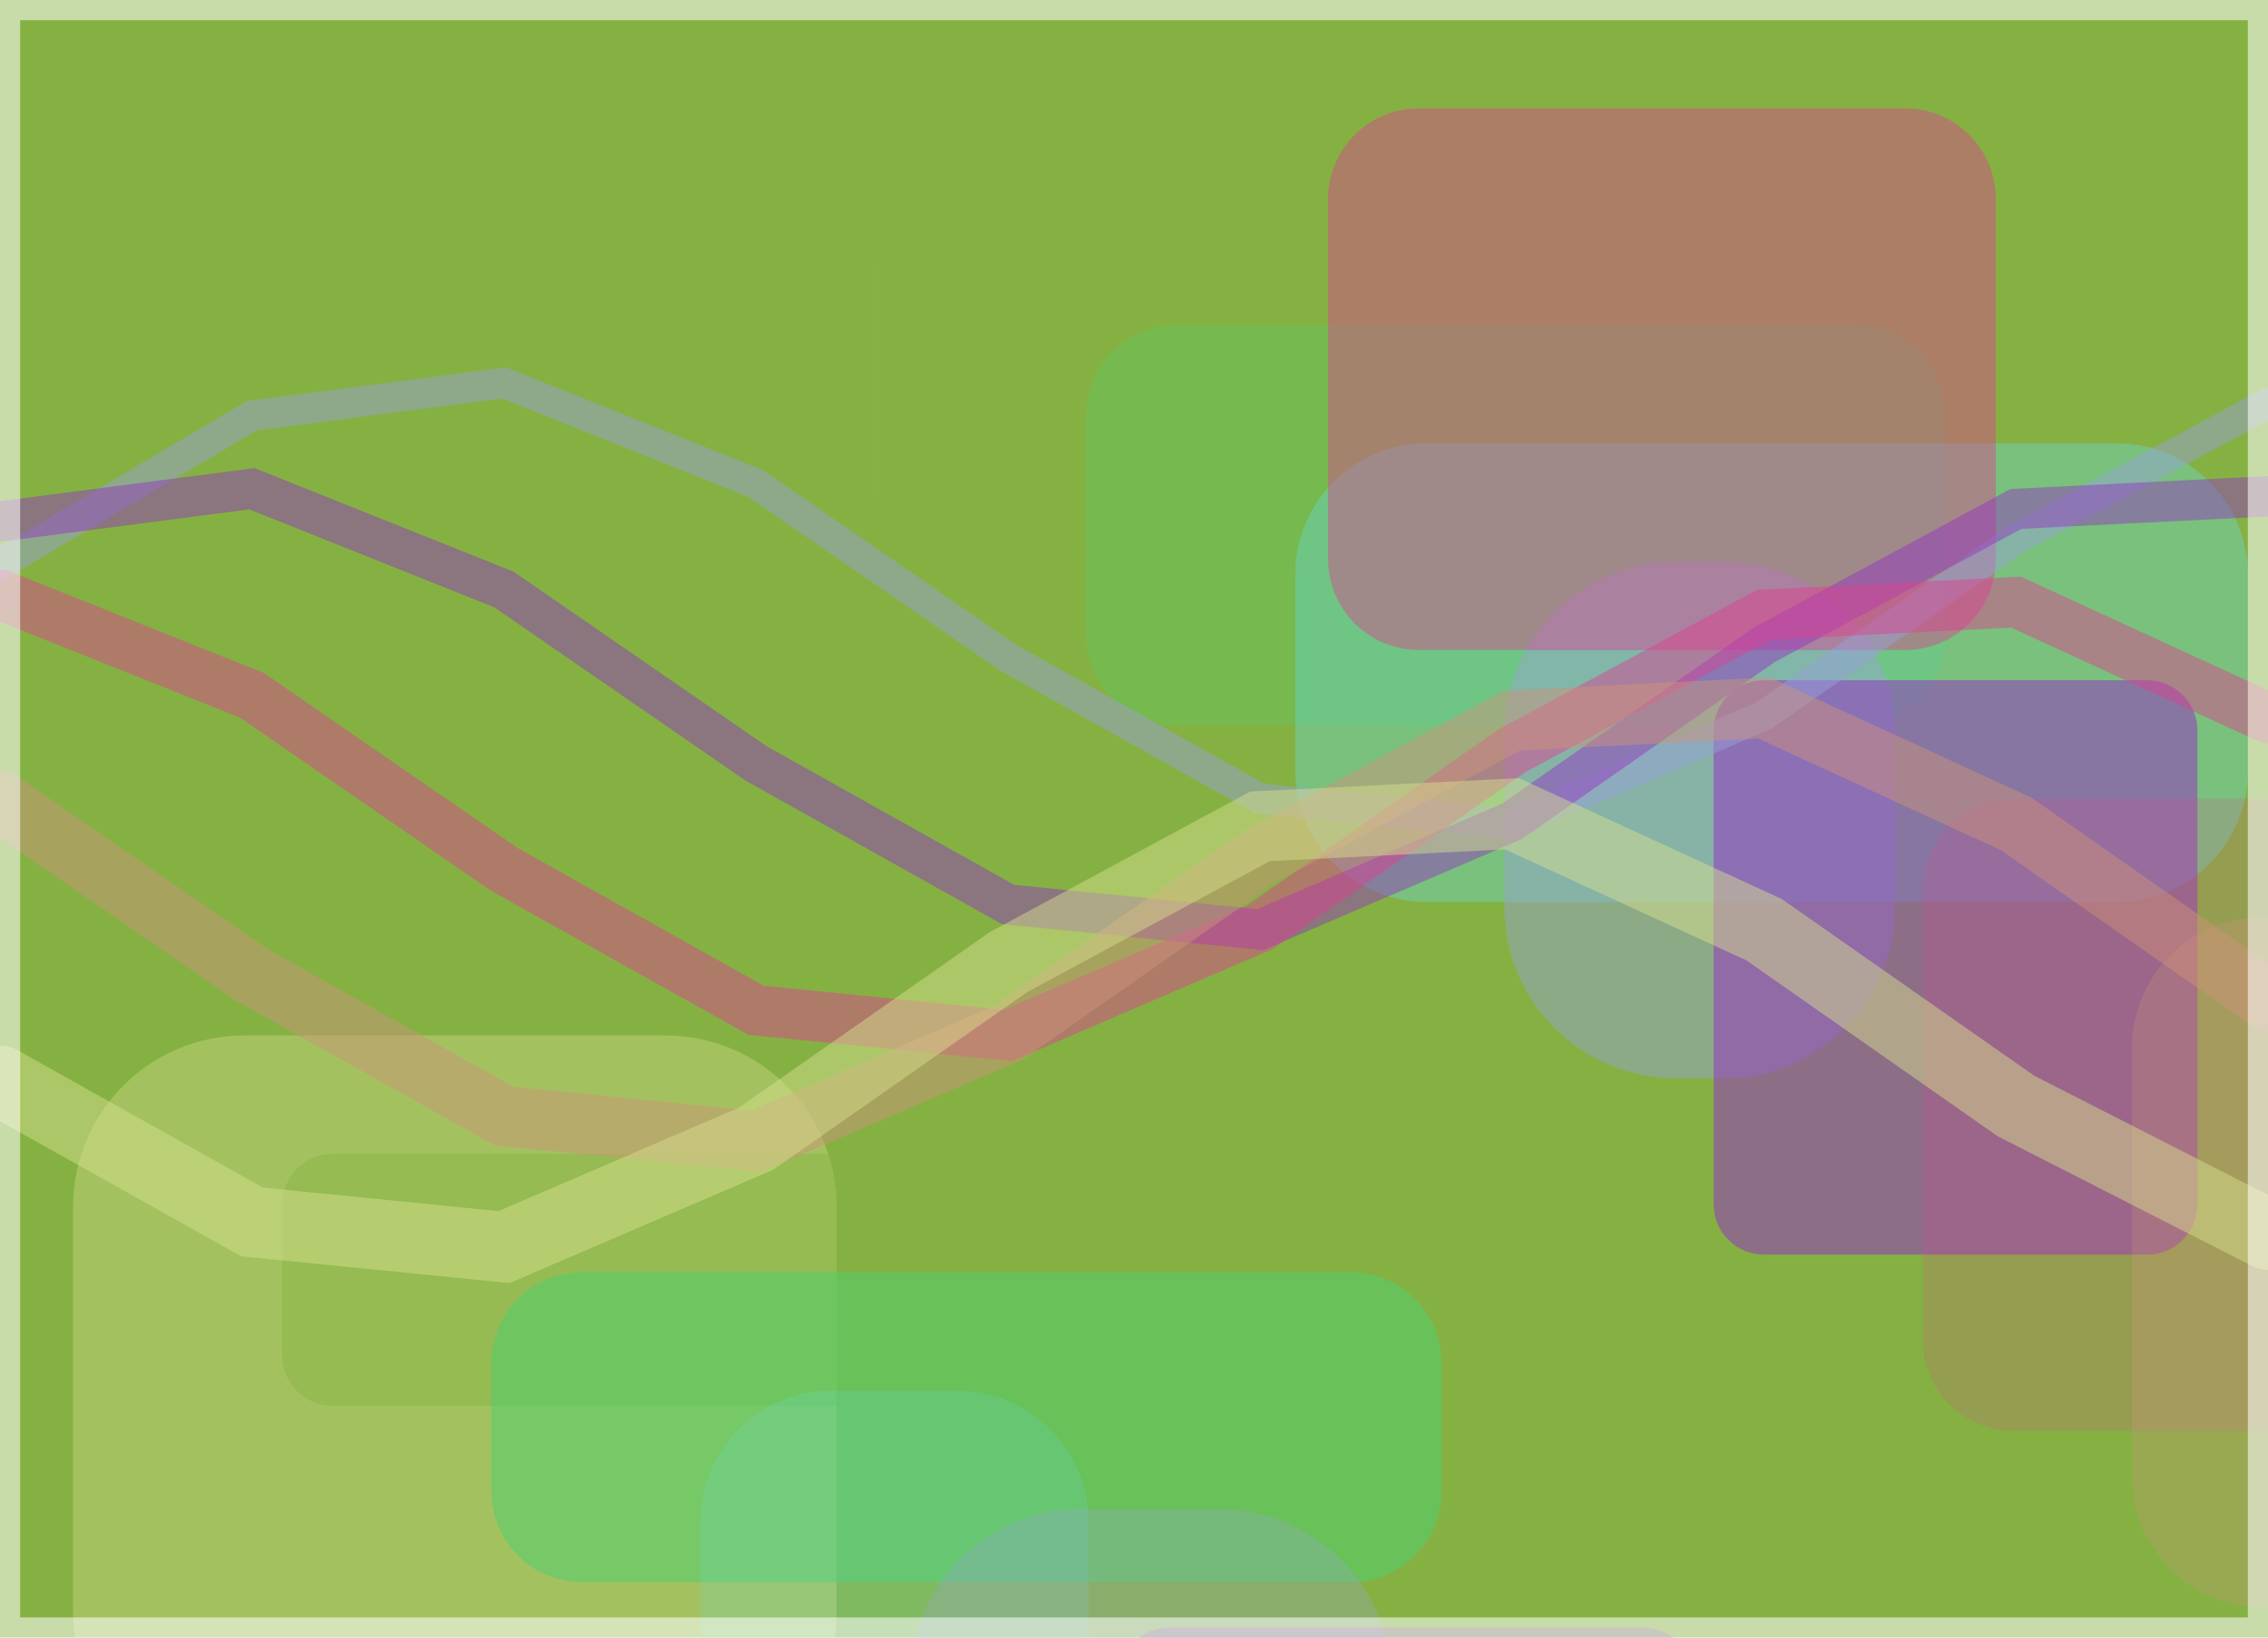
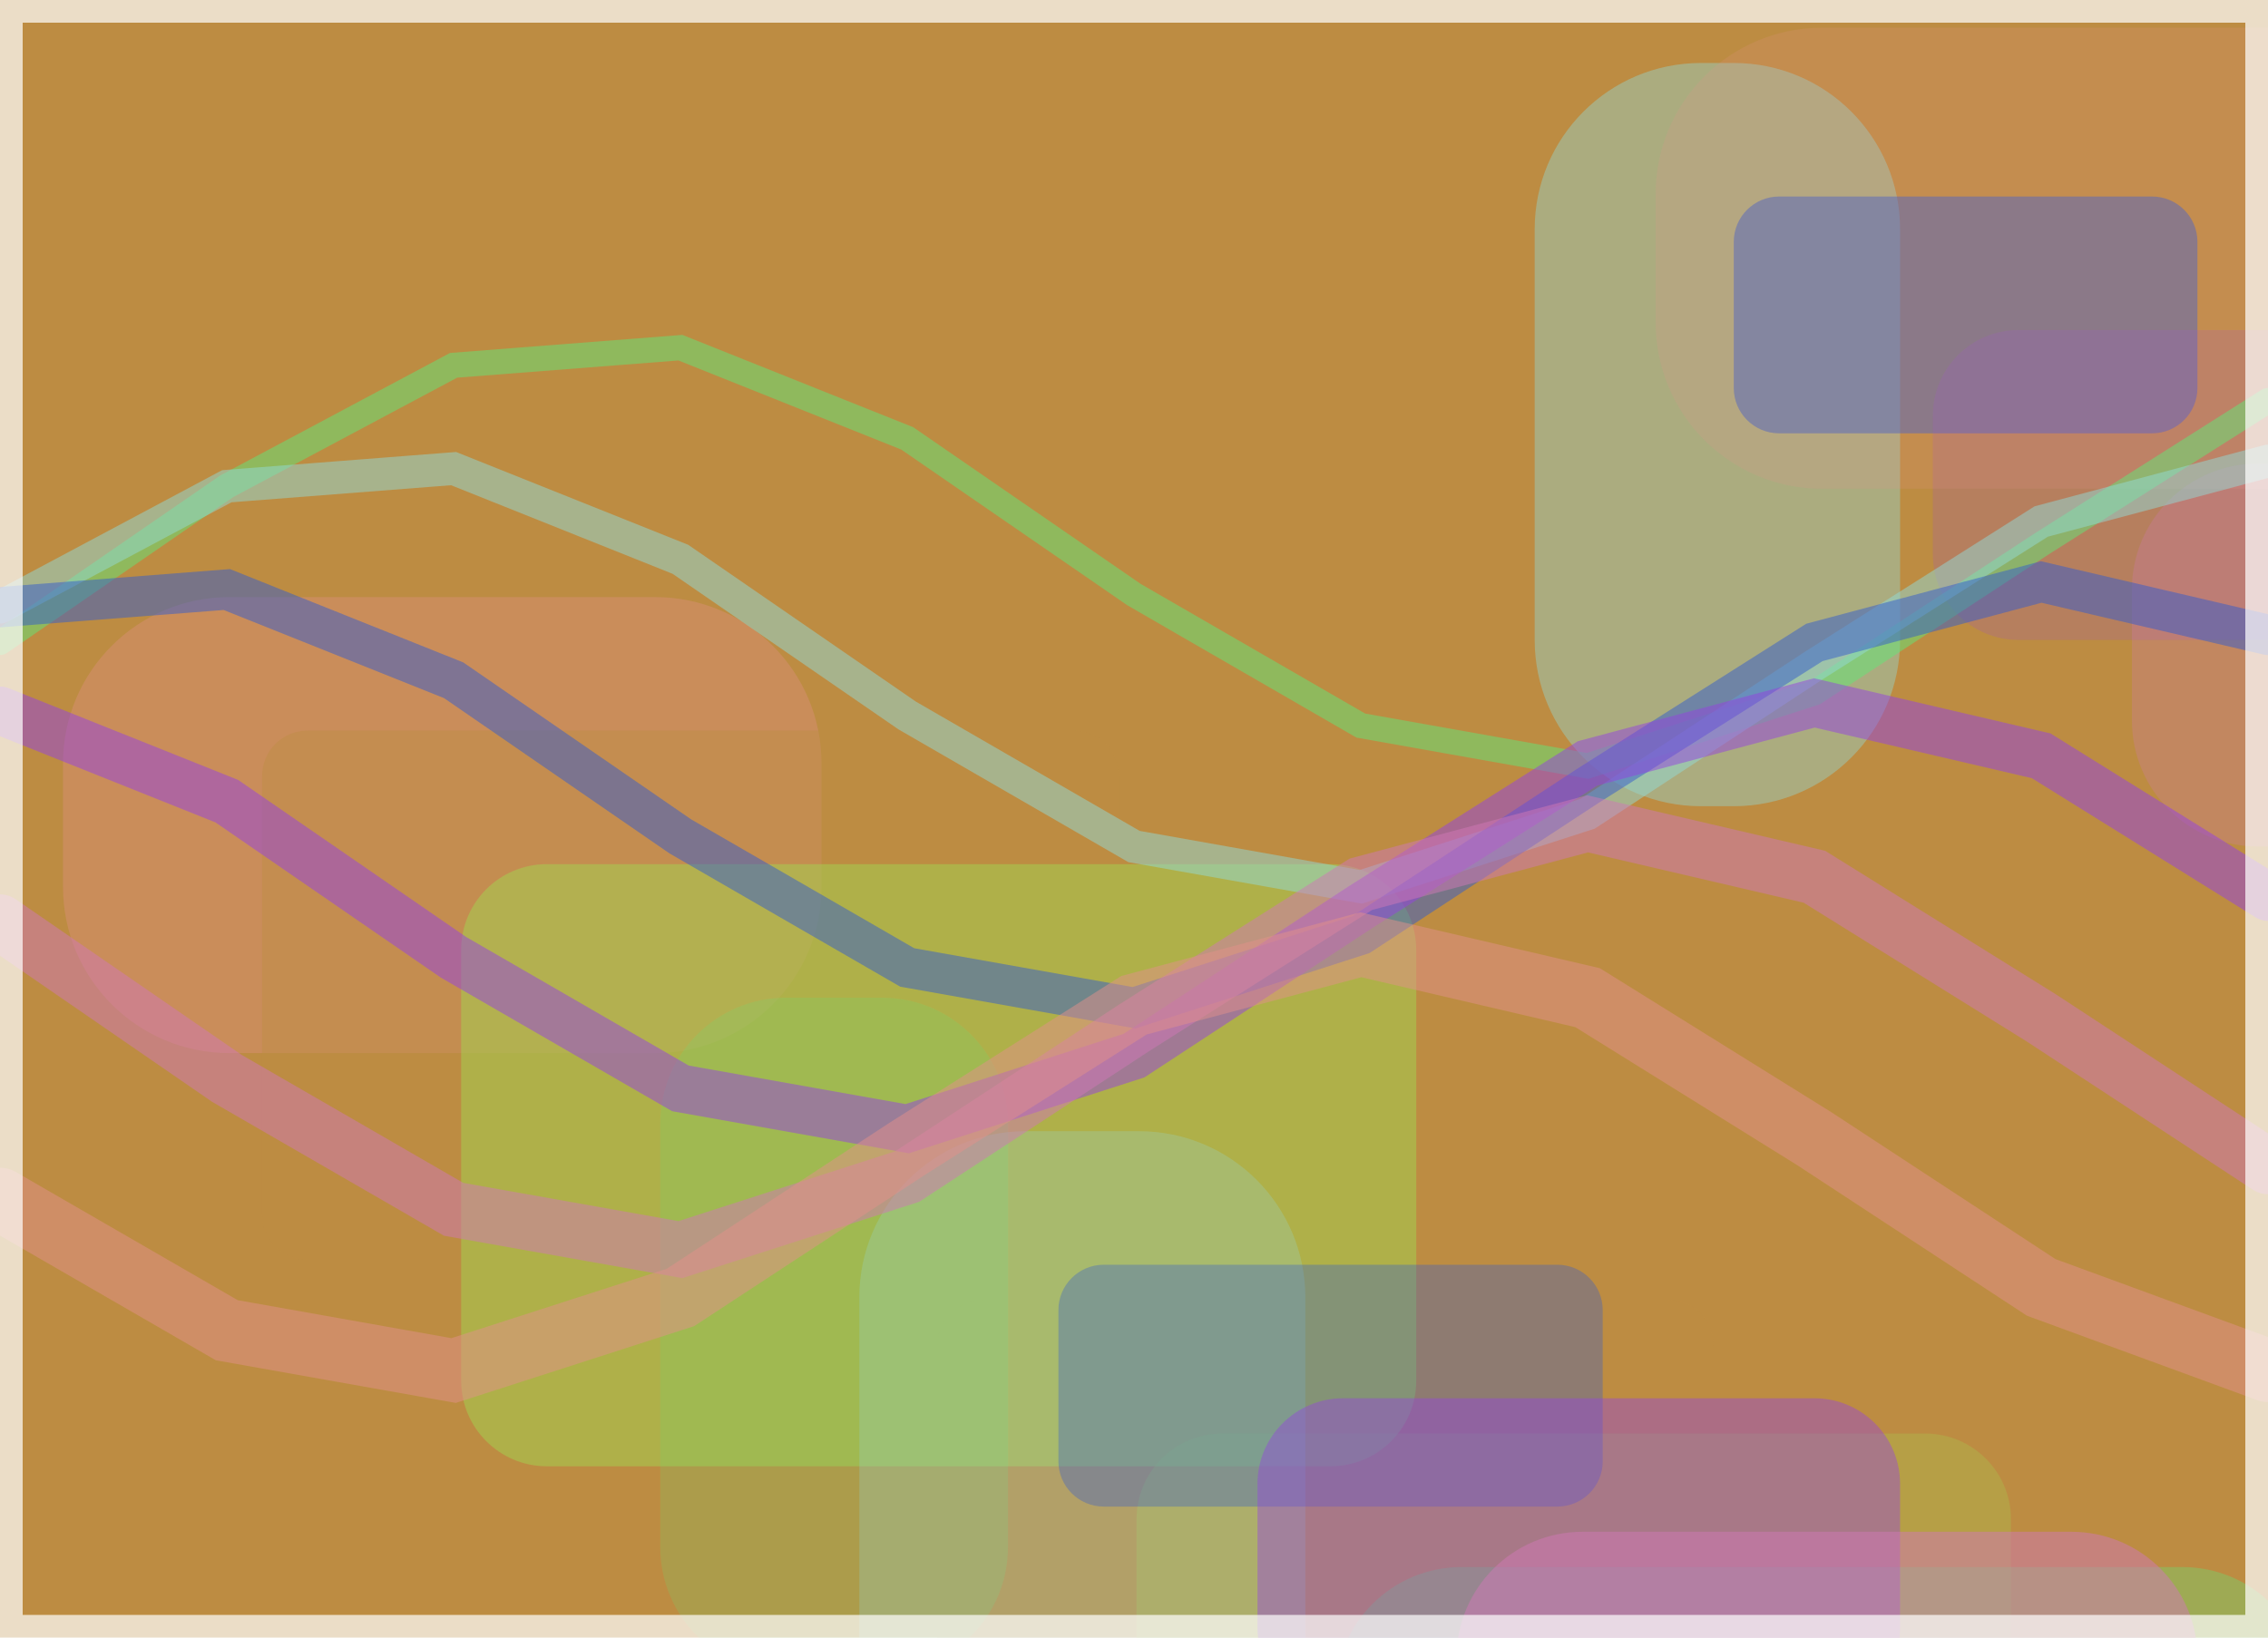
<svg xmlns="http://www.w3.org/2000/svg" viewBox="0 0 900 650" role="img" aria-label="Spring Orchard Air abstract painting">
-   <rect width="900" height="650" fill="hsl(84, 45%, 48%)" />
-   <rect x="348" y="82" width="304" height="136" rx="20" fill="hsl(84, 45%, 48%)" opacity="0.18" />
-   <rect x="431" y="129" width="341" height="159" rx="36" fill="hsl(133, 57%, 56%)" opacity="0.27" />
-   <rect x="514" y="176" width="378" height="182" rx="52" fill="hsl(182, 69%, 64%)" opacity="0.36" />
-   <rect x="597" y="223" width="155" height="205" rx="68" fill="hsl(231, 45%, 72%)" opacity="0.45" />
-   <rect x="680" y="270" width="192" height="228" rx="20" fill="hsl(280, 57%, 48%)" opacity="0.54" />
-   <rect x="763" y="317" width="229" height="251" rx="36" fill="hsl(329, 69%, 56%)" opacity="0.18" />
-   <rect x="846" y="364" width="266" height="274" rx="52" fill="hsl(18, 45%, 64%)" opacity="0.27" />
-   <rect x="29" y="411" width="303" height="297" rx="68" fill="hsl(67, 57%, 72%)" opacity="0.36" />
-   <rect x="112" y="458" width="340" height="100" rx="20" fill="hsl(84, 45%, 48%)" opacity="0.45" />
-   <rect x="195" y="505" width="377" height="123" rx="36" fill="hsl(133, 57%, 56%)" opacity="0.54" />
-   <rect x="278" y="552" width="154" height="146" rx="52" fill="hsl(182, 69%, 64%)" opacity="0.18" />
-   <rect x="361" y="599" width="191" height="169" rx="68" fill="hsl(231, 45%, 72%)" opacity="0.27" />
-   <rect x="444" y="646" width="228" height="192" rx="20" fill="hsl(280, 57%, 48%)" opacity="0.36" />
-   <rect x="527" y="43" width="265" height="215" rx="36" fill="hsl(329, 69%, 56%)" opacity="0.45" />
-   <polyline points="0,224 100,165 200,152 300,192 400,261 500,317 600,327 700,284 800,214 900,160" fill="none" stroke="hsl(231, 45%, 72%)" stroke-width="12" opacity="0.48" stroke-linecap="round" />
-   <polyline points="0,207 100,194 200,234 300,303 400,359 500,369 600,326 700,256 800,202 900,197" fill="none" stroke="hsl(280, 57%, 48%)" stroke-width="16" opacity="0.48" stroke-linecap="round" />
-   <polyline points="0,236 100,276 200,345 300,401 400,411 500,368 600,298 700,244 800,239 900,285" fill="none" stroke="hsl(329, 69%, 56%)" stroke-width="20" opacity="0.48" stroke-linecap="round" />
-   <polyline points="0,318 100,387 200,443 300,453 400,410 500,340 600,286 700,281 800,327 900,397" fill="none" stroke="hsl(18, 45%, 64%)" stroke-width="24" opacity="0.48" stroke-linecap="round" />
-   <polyline points="0,429 100,485 200,495 300,452 400,382 500,328 600,323 700,369 800,439 900,490" fill="none" stroke="hsl(67, 57%, 72%)" stroke-width="28" opacity="0.48" stroke-linecap="round" />
-   <rect x="0" y="0" width="900" height="650" fill="none" stroke="rgba(255,255,255,.55)" stroke-width="16" />
+   <rect width="900" height="650" fill="hsl(36, 48%, 50%)" />
+   <rect x="372" y="516" width="308" height="208" rx="18" fill="hsl(36, 48%, 50%)" opacity="0.18" />
+   <rect x="451" y="569" width="347" height="237" rx="34" fill="hsl(83, 60%, 57%)" opacity="0.26" />
+   <rect x="530" y="622" width="386" height="266" rx="50" fill="hsl(130, 72%, 64%)" opacity="0.34" />
+   <rect x="609" y="25" width="145" height="295" rx="66" fill="hsl(177, 48%, 71%)" opacity="0.42" />
+   <rect x="688" y="78" width="184" height="94" rx="18" fill="hsl(224, 60%, 50%)" opacity="0.50" />
+   <rect x="767" y="131" width="223" height="123" rx="34" fill="hsl(271, 72%, 57%)" opacity="0.18" />
+   <rect x="846" y="184" width="262" height="152" rx="50" fill="hsl(318, 48%, 64%)" opacity="0.26" />
+   <rect x="25" y="237" width="301" height="181" rx="66" fill="hsl(5, 60%, 71%)" opacity="0.34" />
+   <rect x="104" y="290" width="340" height="210" rx="18" fill="hsl(36, 48%, 50%)" opacity="0.42" />
+   <rect x="183" y="343" width="379" height="239" rx="34" fill="hsl(83, 60%, 57%)" opacity="0.50" />
+   <rect x="262" y="396" width="138" height="268" rx="50" fill="hsl(130, 72%, 64%)" opacity="0.18" />
+   <rect x="341" y="449" width="177" height="297" rx="66" fill="hsl(177, 48%, 71%)" opacity="0.26" />
+   <rect x="420" y="502" width="216" height="96" rx="18" fill="hsl(224, 60%, 50%)" opacity="0.34" />
+   <rect x="499" y="555" width="255" height="125" rx="34" fill="hsl(271, 72%, 57%)" opacity="0.42" />
+   <rect x="578" y="608" width="294" height="154" rx="50" fill="hsl(318, 48%, 64%)" opacity="0.50" />
+   <rect x="657" y="11" width="333" height="183" rx="66" fill="hsl(5, 60%, 71%)" opacity="0.18" />
+   <polyline points="0,255 90,193 180,145 270,138 360,174 450,236 540,288 630,304 720,275 810,216 900,159" fill="none" stroke="hsl(130, 72%, 64%)" stroke-width="10" opacity="0.5" stroke-linecap="round" />
+   <polyline points="0,241 90,193 180,186 270,222 360,284 450,336 540,352 630,323 720,264 810,207 900,183" fill="none" stroke="hsl(177, 48%, 71%)" stroke-width="13" opacity="0.5" stroke-linecap="round" />
+   <polyline points="0,241 90,234 180,270 270,332 360,384 450,400 540,371 630,312 720,255 810,231 900,252" fill="none" stroke="hsl(224, 60%, 50%)" stroke-width="16" opacity="0.5" stroke-linecap="round" />
+   <polyline points="0,282 90,318 180,380 270,432 360,448 450,419 540,360 630,303 720,279 810,300 900,356" fill="none" stroke="hsl(271, 72%, 57%)" stroke-width="19" opacity="0.5" stroke-linecap="round" />
+   <polyline points="0,366 90,428 180,480 270,496 360,467 450,408 540,351 630,327 720,348 810,404 900,463" fill="none" stroke="hsl(318, 48%, 64%)" stroke-width="22" opacity="0.5" stroke-linecap="round" />
+   <polyline points="0,476 90,528 180,544 270,515 360,456 450,399 540,375 630,396 720,452 810,511 900,544" fill="none" stroke="hsl(5, 60%, 71%)" stroke-width="25" opacity="0.5" stroke-linecap="round" />
+   <rect x="0" y="0" width="900" height="650" fill="none" stroke="rgba(255,255,255,.7)" stroke-width="18" />
</svg>
